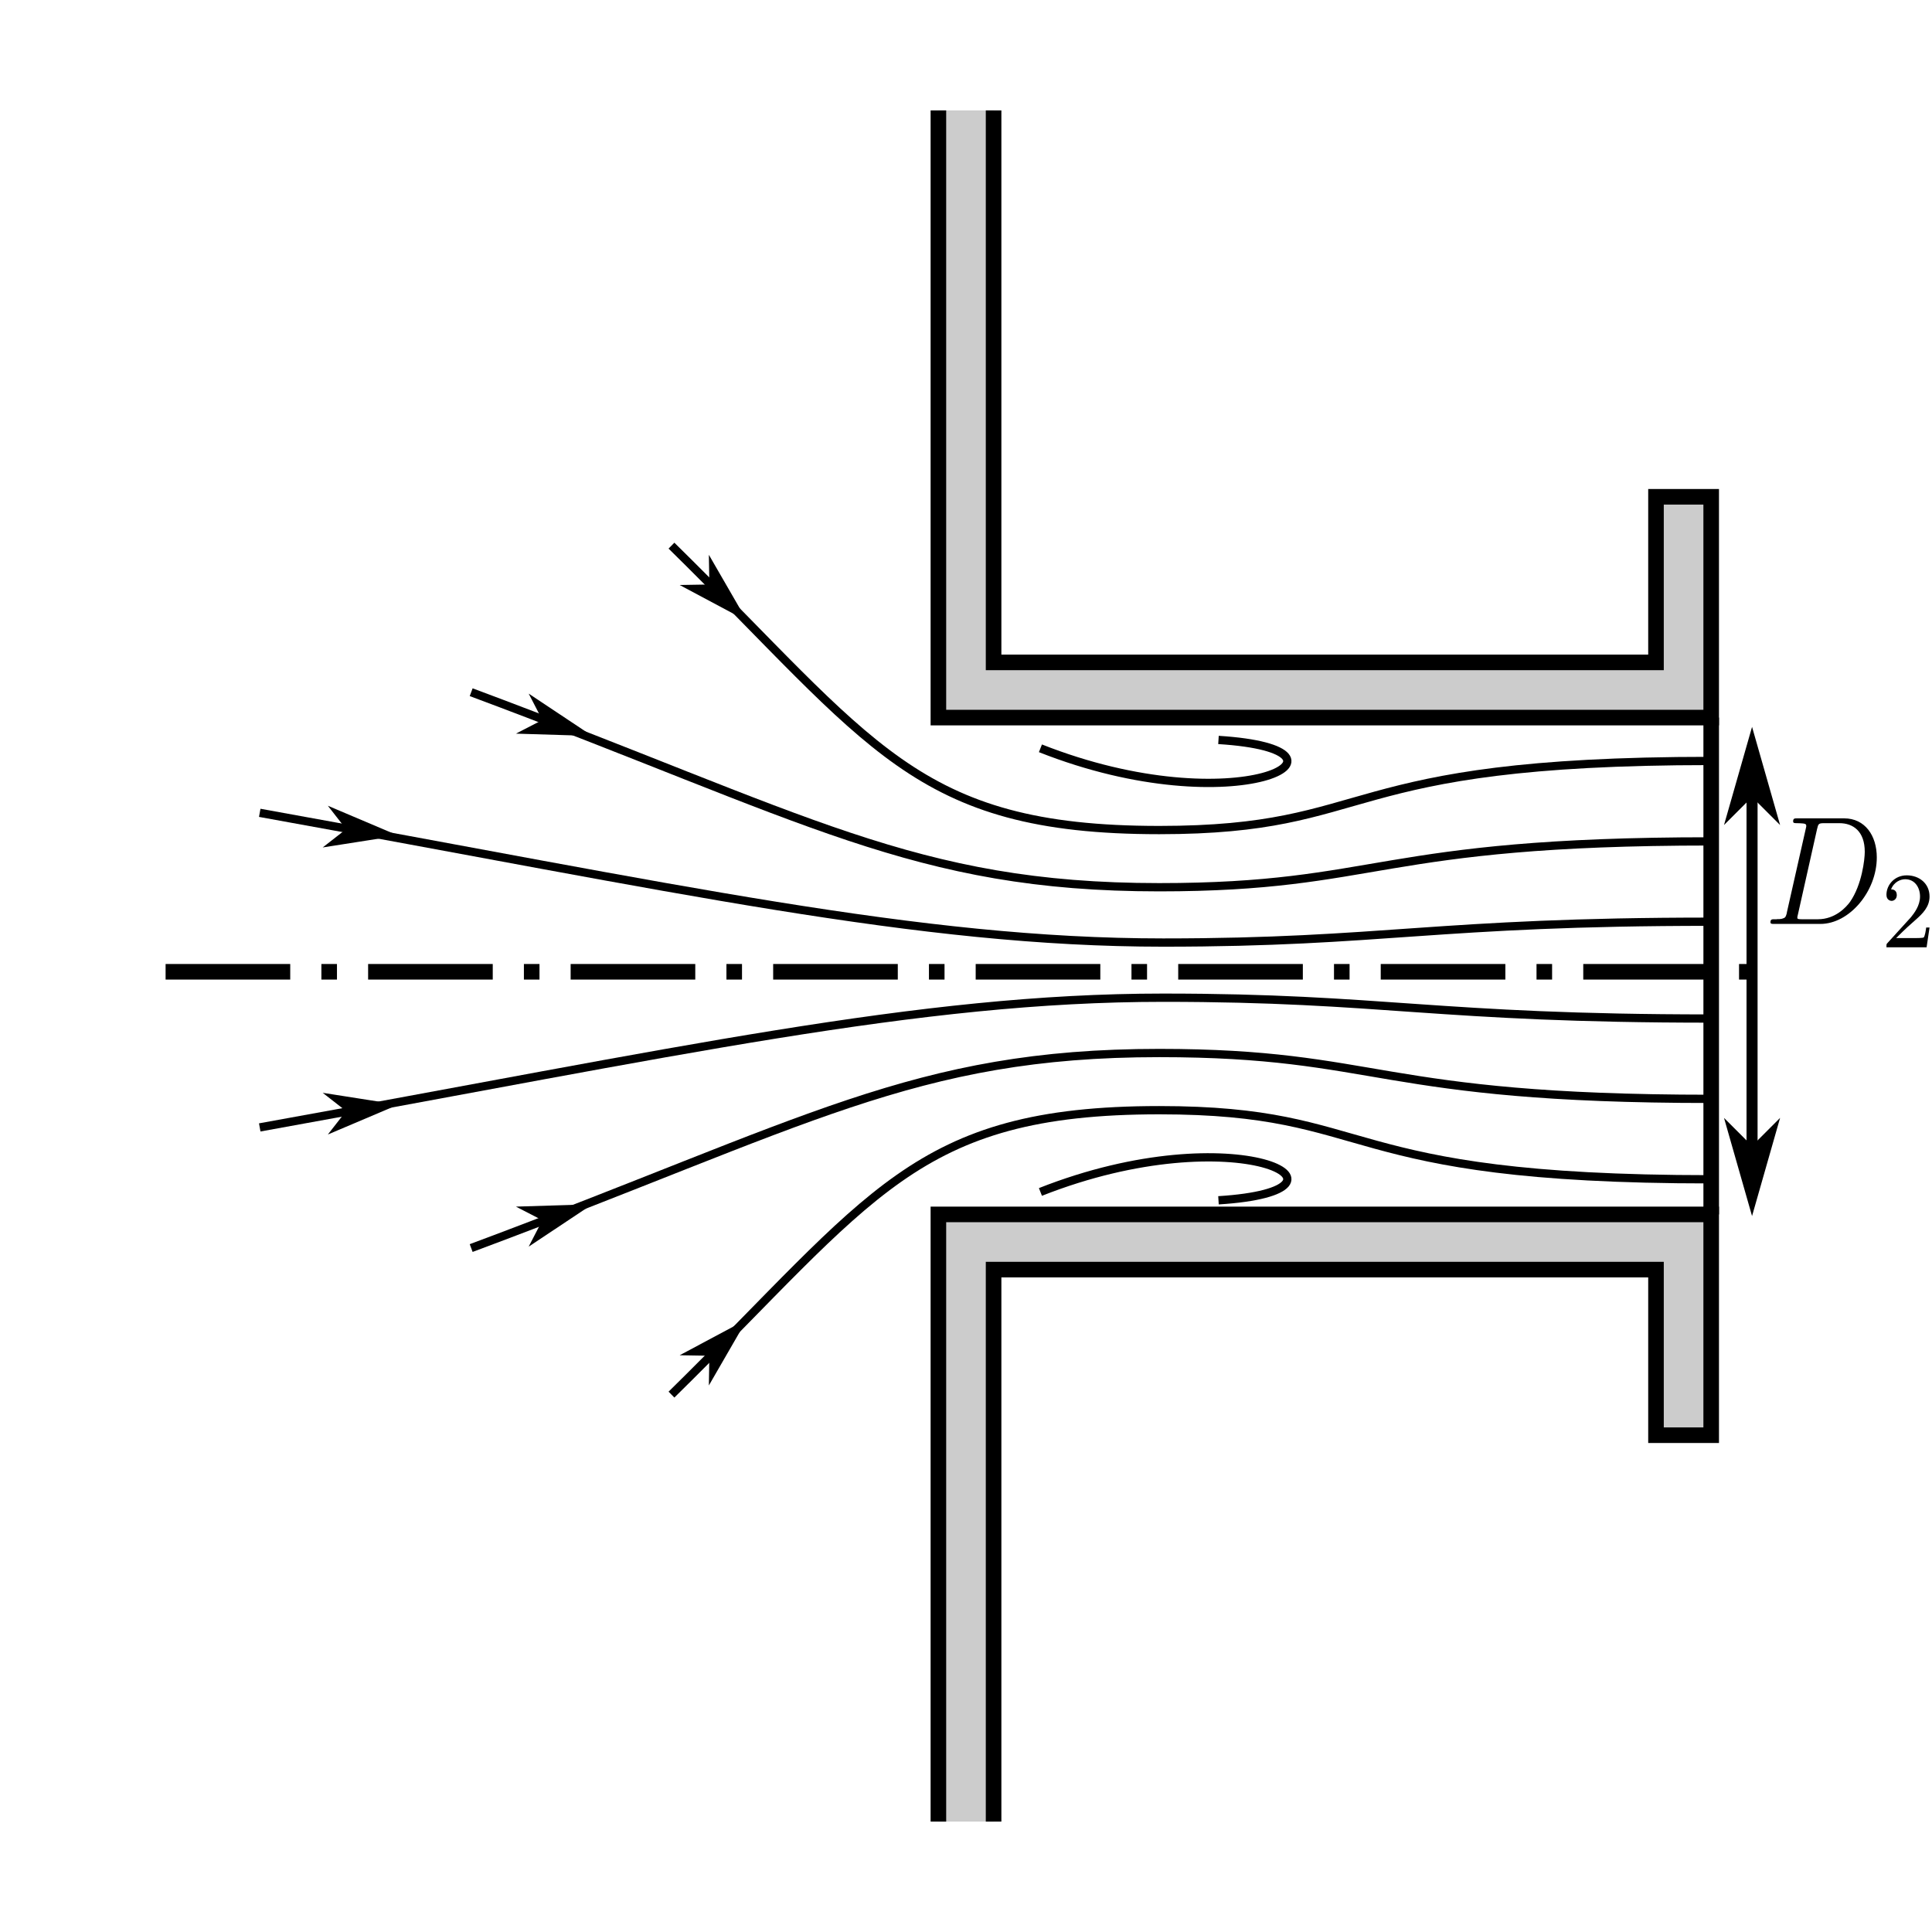
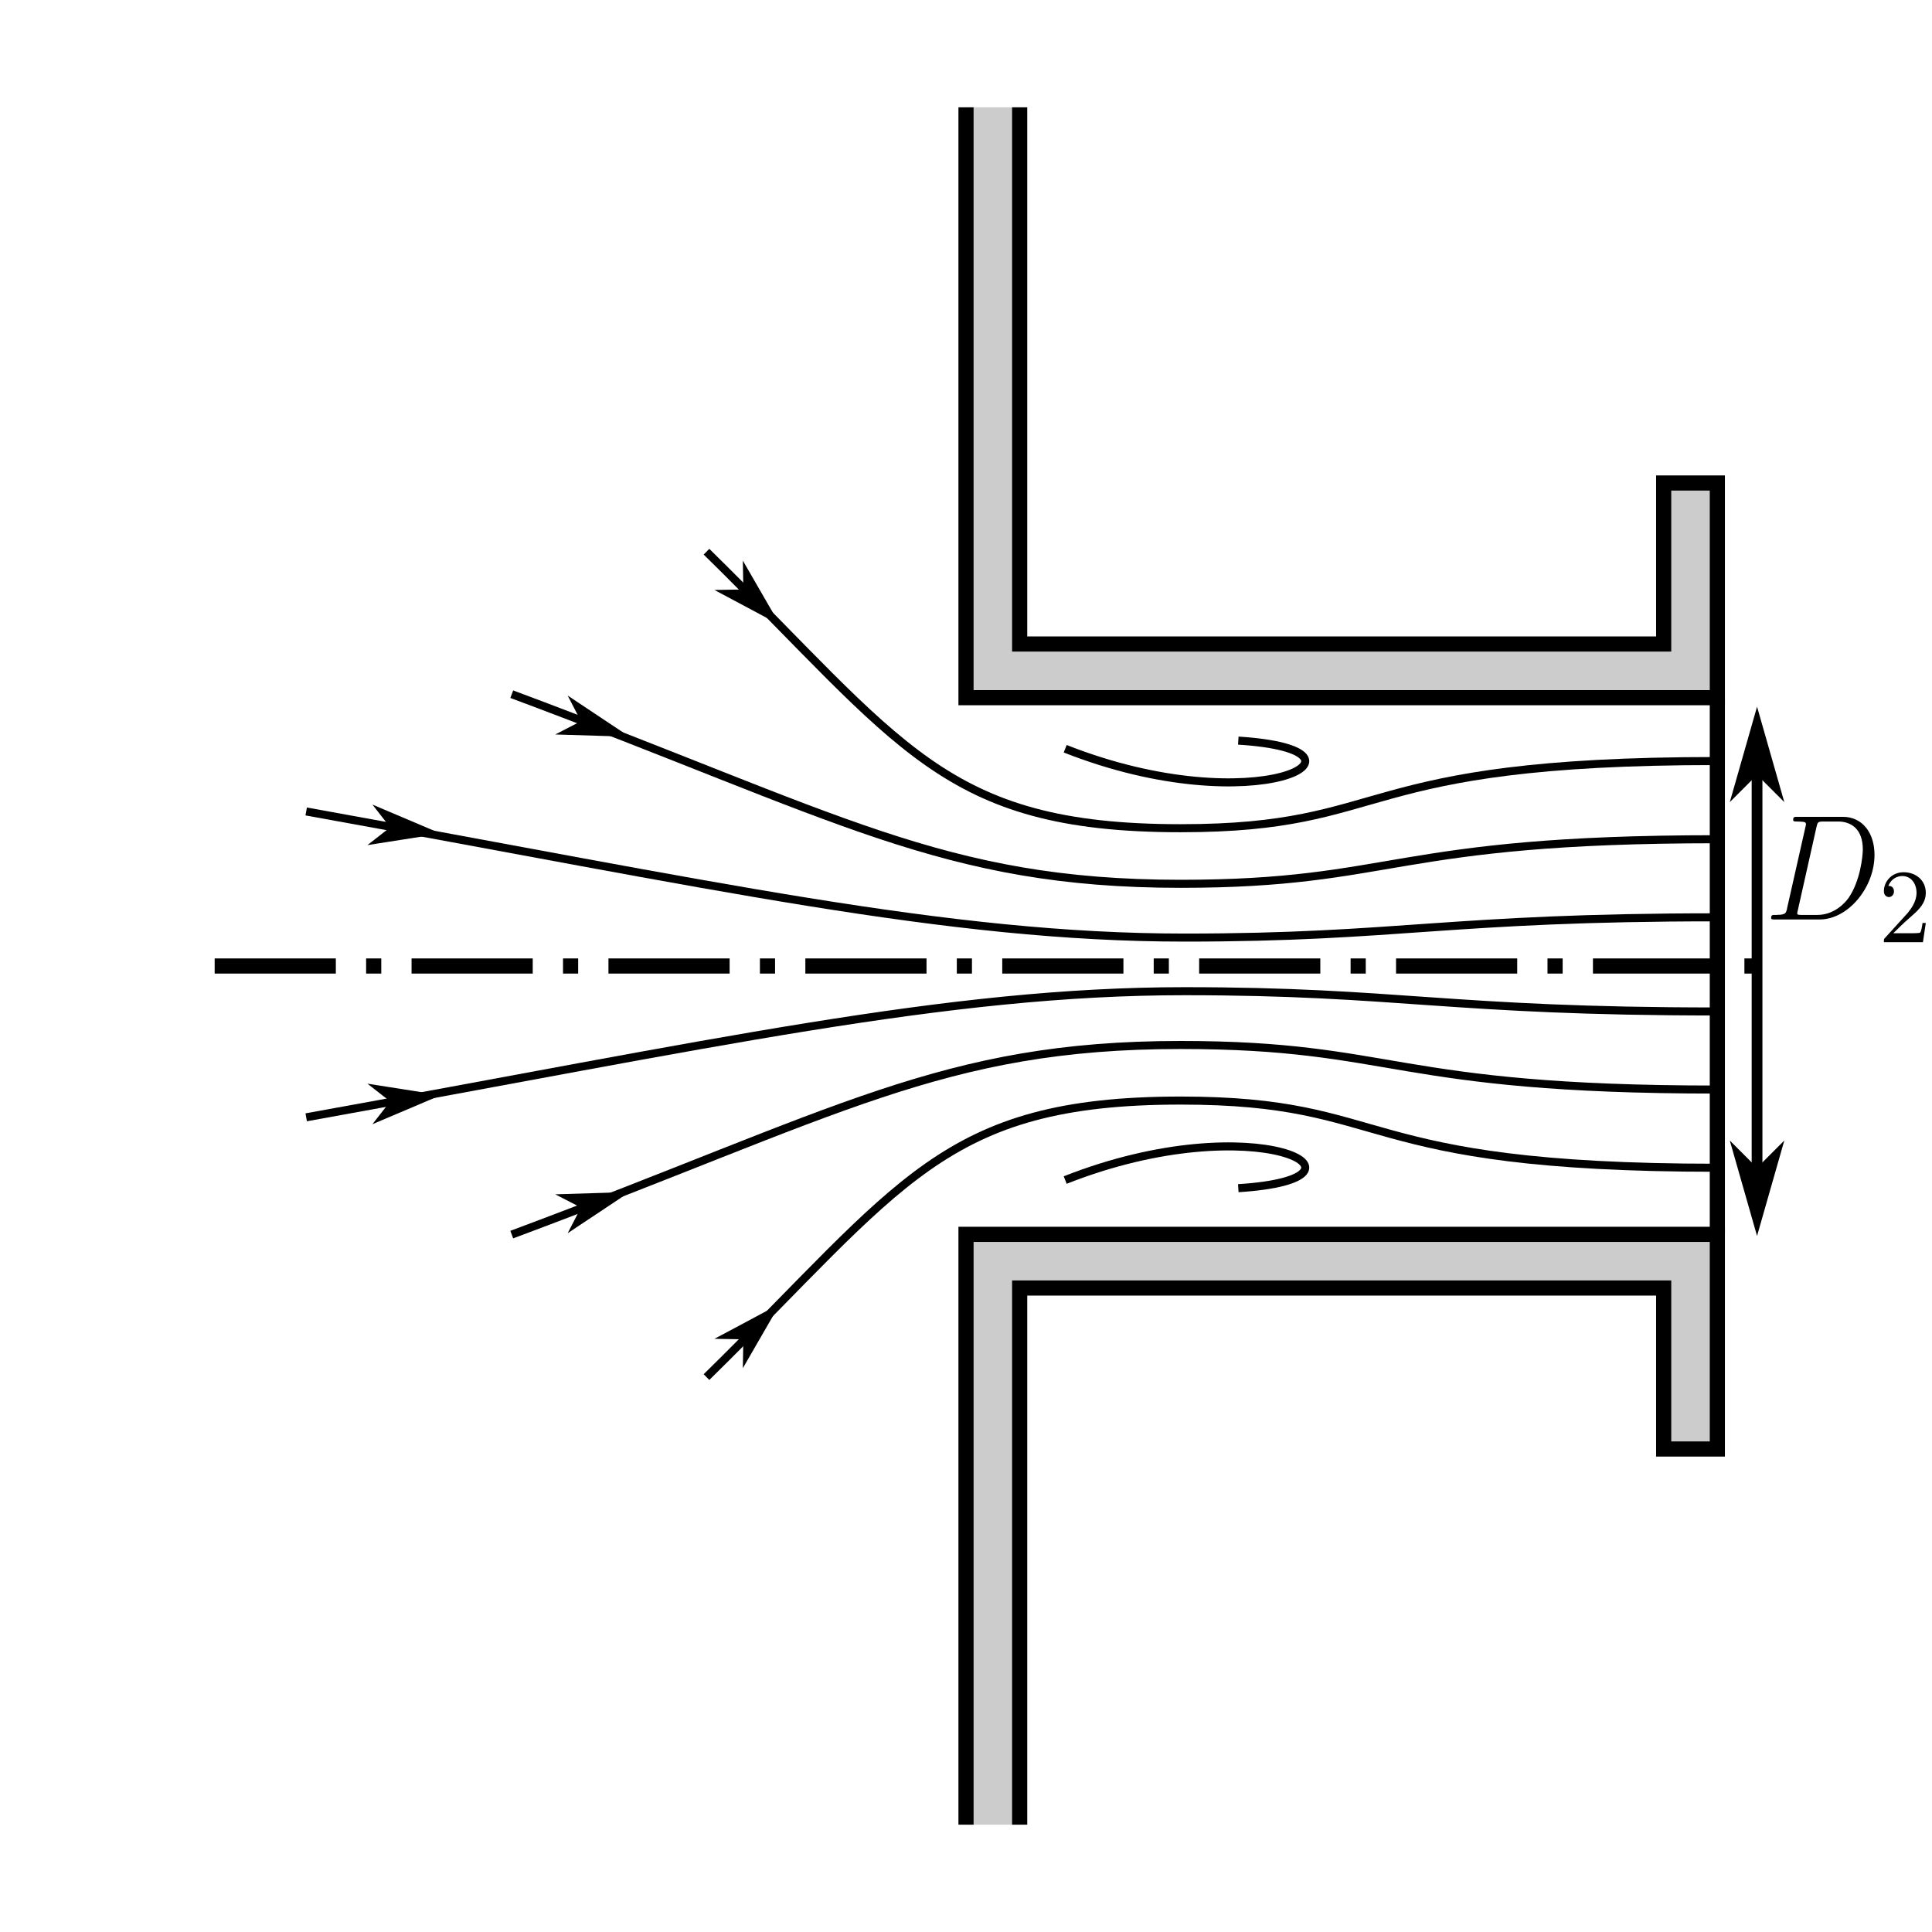
- <svg xmlns="http://www.w3.org/2000/svg" xmlns:ns1="http://www.iki.fi/pav/software/textext/" width="124.016" height="124.016" id="svg3009" version="1.1">
+ <svg xmlns="http://www.w3.org/2000/svg" xmlns:ns1="http://www.iki.fi/pav/software/textext/" width="127.559" height="127.559" id="svg3009" version="1.1">
  <defs id="defs3011">
    <marker style="overflow:visible" id="Arrow1Mstart" refX="0" refY="0" orient="auto">
      <path transform="matrix(0.4,0,0,0.4,4,0)" style="fill-rule:evenodd;stroke:#000000;stroke-width:1pt;marker-start:none" d="M 0,0 5,-5 -12.5,0 5,5 0,0 z" id="path3776" />
    </marker>
    <marker style="overflow:visible" id="Arrow1Mend" refX="0" refY="0" orient="auto">
      <path transform="matrix(-0.4,0,0,-0.4,-4,0)" style="fill-rule:evenodd;stroke:#000000;stroke-width:1pt;marker-start:none" d="M 0,0 5,-5 -12.5,0 5,5 0,0 z" id="path3779" />
    </marker>
    <marker style="overflow:visible" id="Arrow1Mstart-1" refX="0" refY="0" orient="auto">
      <path transform="matrix(0.4,0,0,0.4,4,0)" style="fill-rule:evenodd;stroke:#000000;stroke-width:1pt;marker-start:none" d="M 0,0 5,-5 -12.5,0 5,5 0,0 z" id="path3776-7" />
    </marker>
    <marker style="overflow:visible" id="Arrow1Mend-4" refX="0" refY="0" orient="auto">
      <path transform="matrix(-0.4,0,0,-0.4,-4,0)" style="fill-rule:evenodd;stroke:#000000;stroke-width:1pt;marker-start:none" d="M 0,0 5,-5 -12.5,0 5,5 0,0 z" id="path3779-0" />
    </marker>
  </defs>
-   <g transform="translate(0,-928.3465)" id="layer1">
-     <path id="path4515" d="m 112.465,1005.008 0,-28.606" style="fill:none;stroke:#000000;stroke-width:0.709;stroke-linecap:butt;stroke-linejoin:miter;stroke-miterlimit:4;stroke-opacity:1;stroke-dasharray:none;marker-start:url(#Arrow1Mstart);marker-end:url(#Arrow1Mend)" />
-     <g id="g3110" transform="matrix(0.8980453,0,0,-0.9995917,-87.36219,1694.495)" xml:space="preserve" stroke-miterlimit="10.433" font-style="normal" font-variant="normal" font-weight="normal" font-stretch="normal" font-size-adjust="none" letter-spacing="normal" word-spacing="normal" ns1:text="$D_2$" ns1:preamble="" style="font-style:normal;font-variant:normal;font-weight:normal;font-stretch:normal;letter-spacing:normal;word-spacing:normal;text-anchor:start;fill:none;stroke:#000000;stroke-linecap:butt;stroke-linejoin:miter;stroke-miterlimit:10.433;stroke-opacity:1;stroke-dasharray:none;stroke-dashoffset:0">
+   <g transform="translate(0,-924.8031)" id="layer1">
+     <path id="path4515" d="m 116.008,1005.008 0,-32.149" style="fill:none;stroke:#000000;stroke-width:0.709;stroke-linecap:butt;stroke-linejoin:miter;stroke-miterlimit:4;stroke-opacity:1;stroke-dasharray:none;marker-start:url(#Arrow1Mstart);marker-end:url(#Arrow1Mend)" />
+     <g id="g3110" transform="matrix(0.8980453,0,0,-0.9995917,-84.07142,1692.352)" xml:space="preserve" stroke-miterlimit="10.433" font-style="normal" font-variant="normal" font-weight="normal" font-stretch="normal" font-size-adjust="none" letter-spacing="normal" word-spacing="normal" ns1:text="$D_2$" ns1:preamble="" style="font-style:normal;font-variant:normal;font-weight:normal;font-stretch:normal;letter-spacing:normal;word-spacing:normal;text-anchor:start;fill:none;stroke:#000000;stroke-linecap:butt;stroke-linejoin:miter;stroke-miterlimit:10.433;stroke-opacity:1;stroke-dasharray:none;stroke-dashoffset:0">
      <path style="fill:#000000;stroke-width:0" d="m 225.01,707.9 -0.01,-0.04 0,-0.03 -0.01,-0.03 -0.01,-0.03 -0.01,-0.03 -0.01,-0.03 -0.01,-0.02 -0.01,-0.03 -0.01,-0.02 -0.01,-0.02 -0.01,-0.02 -0.02,-0.02 -0.01,-0.02 -0.02,-0.01 -0.02,-0.02 -0.02,-0.01 -0.02,-0.01 -0.03,-0.01 -0.03,-0.01 -0.03,-0.01 -0.03,-0.01 -0.02,0 -0.01,-0.01 -0.02,0 -0.02,0 -0.02,-0.01 -0.02,0 -0.02,0 -0.03,0 -0.02,-0.01 -0.02,0 -0.03,0 -0.03,0 -0.02,0 -0.03,0 -0.03,0 -0.03,0 -0.03,-0.01 -0.03,0 -0.04,0 -0.03,0 -0.03,0 -0.04,0 c -0.17,0 -0.28,0 -0.28,-0.19 0,-0.11 0.09,-0.11 0.28,-0.11 h 3.29 l -0.18,0.3 h -1.12 c -0.14,0 -0.16,0 -0.22,0.01 -0.1,0.01 -0.13,0.02 -0.13,0.1 0,0.03 0,0.05 0.05,0.23 l 1.36,5.45 c 0.09,0.35 0.11,0.38 0.54,0.38 h 1.06 c 0.98,0 1.81,-0.52 1.81,-1.84 0,-0.48 -0.2,-2.11 -1.05,-3.21 -0.29,-0.36 -1.07,-1.12 -2.3,-1.12 l 0.18,-0.3 c 2.07,0 4.03,2.09 4.03,4.27 0,1.4 -0.84,2.51 -2.34,2.51 h -3.34 c -0.19,0 -0.3,0 -0.3,-0.19 0,-0.12 0.09,-0.12 0.29,-0.12 0.13,0 0.31,-0.01 0.43,-0.02 0.16,-0.02 0.22,-0.05 0.22,-0.16 0,-0.04 -0.01,-0.07 -0.04,-0.19 z" id="path3112" />
      <path style="fill:#000000;stroke-width:0" d="m 235.2,706.9 h -0.24 c -0.02,-0.16 -0.09,-0.57 -0.18,-0.64 -0.06,-0.04 -0.59,-0.04 -0.69,-0.04 h -1.28 c 0.73,0.65 0.97,0.84 1.39,1.17 0.52,0.41 1,0.84 1,1.5 0,0.84 -0.74,1.36 -1.63,1.36 -0.87,0 -1.45,-0.61 -1.45,-1.25 0,-0.35 0.3,-0.39 0.37,-0.39 0.16,0 0.37,0.12 0.37,0.37 0,0.13 -0.05,0.37 -0.41,0.37 0.21,0.49 0.69,0.65 1.01,0.65 0.7,0 1.06,-0.54 1.06,-1.11 0,-0.6 -0.43,-1.08 -0.65,-1.33 l -1.68,-1.66 c -0.07,-0.06 -0.07,-0.07 -0.07,-0.27 h 2.87 z" id="path3114" />
    </g>
-     <path style="fill:none;stroke:#000000;stroke-width:1;stroke-linecap:butt;stroke-linejoin:miter;stroke-miterlimit:4;stroke-opacity:1;stroke-dasharray:8, 2, 1, 2;stroke-dashoffset:0" d="m 10.63,990.726 102.756,0" id="path3848" />
-     <path style="fill:#cccccc;stroke:#000000;stroke-width:1px;stroke-linecap:butt;stroke-linejoin:miter;stroke-opacity:1" d="m 60.236,935.433 -4e-6,38.976 49.606,0 0,-14.173 -3.543,0 0,10.63 -42.52,0 4e-6,-35.433" id="path3033" />
-     <path id="path3035" d="m 60.236,1045.276 2e-6,-38.976 49.606,0 0,14.173 -3.543,0 0,-10.63 -42.52,0 10e-7,35.433" style="fill:#cccccc;stroke:#000000;stroke-width:1px;stroke-linecap:butt;stroke-linejoin:miter;stroke-opacity:1" />
-     <path style="fill:none;stroke:#000000;stroke-width:1px;stroke-linecap:butt;stroke-linejoin:miter;stroke-opacity:1" d="m 109.843,46.063 0,31.89" id="path3837" transform="translate(0,928.3465)" />
+     <path style="fill:none;stroke:#000000;stroke-width:1;stroke-linecap:butt;stroke-linejoin:miter;stroke-miterlimit:4;stroke-opacity:1;stroke-dasharray:8, 2, 1, 2;stroke-dashoffset:0" d="m 14.173,988.583 102.756,0" id="path3848" />
+     <path style="fill:#cccccc;stroke:#000000;stroke-width:1px;stroke-linecap:butt;stroke-linejoin:miter;stroke-opacity:1" d="m 63.78,931.89 -4e-6,38.976 49.606,0 0,-14.173 -3.543,0 0,10.63 -42.52,0 4e-6,-35.433" id="path3033" />
+     <path id="path3035" d="m 63.78,1045.276 2e-6,-38.976 49.606,0 0,14.173 -3.543,0 0,-10.63 -42.52,0 10e-7,35.433" style="fill:#cccccc;stroke:#000000;stroke-width:1px;stroke-linecap:butt;stroke-linejoin:miter;stroke-opacity:1" />
+     <path style="fill:none;stroke:#000000;stroke-width:1px;stroke-linecap:butt;stroke-linejoin:miter;stroke-opacity:1" d="m 113.386,970.866 0,35.433" id="path3837" />
  </g>
-   <g id="layer2">
-     <g id="g4134" transform="translate(0,-0.2678571)">
+   <g id="layer2" transform="translate(0,3.543303)">
+     <g id="g4134" transform="translate(3.543313,-2.410709)">
      <g style="stroke-width:0.531;stroke-miterlimit:4;stroke-dasharray:none" transform="translate(0,-0.3571429)" id="g3845">
        <path style="fill:none;stroke:#000000;stroke-width:0.531;stroke-linecap:butt;stroke-linejoin:miter;stroke-miterlimit:4;stroke-opacity:1;stroke-dasharray:none" d="m 30.245,45.058 c 21.561,8.036 28.445,12.519 44.165,12.519 14.173,0 13.967,-2.943 35.433,-2.943" id="path3041" />
        <path id="path3839" d="m 43.102,35.65 c 12.914,12.679 15.588,18.257 31.308,18.257 14.173,0 11.109,-4.436 35.433,-4.436" style="fill:none;stroke:#000000;stroke-width:0.531;stroke-linecap:butt;stroke-linejoin:miter;stroke-miterlimit:4;stroke-opacity:1;stroke-dasharray:none" />
        <path style="fill:none;stroke:#000000;stroke-width:0.531;stroke-linecap:butt;stroke-linejoin:miter;stroke-miterlimit:4;stroke-opacity:1;stroke-dasharray:none" d="m 16.673,52.801 c 26.739,4.821 42.269,8.327 57.989,8.327 14.173,0 17.464,-1.338 35.181,-1.338" id="path3841" />
        <path style="fill:none;stroke:#000000;stroke-width:0.531;stroke-linecap:butt;stroke-linejoin:miter;stroke-miterlimit:4;stroke-opacity:1;stroke-dasharray:none" d="m 66.786,48.659 c 12.642,4.993 21.63,0.102 11.429,-0.536" id="path3843" />
      </g>
      <path id="path3861" d="m 22.442,53.52 2.083,0.257" style="fill:none;stroke:#000000;stroke-width:0.531;stroke-linecap:butt;stroke-linejoin:miter;stroke-miterlimit:4;stroke-opacity:1;stroke-dasharray:none;marker-end:url(#Arrow1Mend-4)" />
      <path id="path4053" d="m 35.032,46.556 1.994,0.636" style="fill:none;stroke:#000000;stroke-width:0.531;stroke-linecap:butt;stroke-linejoin:miter;stroke-miterlimit:4;stroke-opacity:1;stroke-dasharray:none;marker-end:url(#Arrow1Mend-4)" />
      <path style="fill:none;stroke:#000000;stroke-width:0.531;stroke-linecap:butt;stroke-linejoin:miter;stroke-miterlimit:4;stroke-opacity:1;stroke-dasharray:none;marker-end:url(#Arrow1Mend-4)" d="m 45.657,37.906 1.548,1.497" id="path4055" />
    </g>
-     <g id="g4144" transform="matrix(1,0,0,-1,0,124.8136)">
+     <g id="g4144" transform="matrix(1,0,0,-1,3.543313,122.6708)">
      <g id="g4146" transform="translate(0,-0.3571429)" style="stroke-width:0.531;stroke-miterlimit:4;stroke-dasharray:none">
        <path id="path4148" d="m 30.245,45.058 c 21.561,8.036 28.445,12.519 44.165,12.519 14.173,0 13.967,-2.943 35.433,-2.943" style="fill:none;stroke:#000000;stroke-width:0.531;stroke-linecap:butt;stroke-linejoin:miter;stroke-miterlimit:4;stroke-opacity:1;stroke-dasharray:none" />
        <path style="fill:none;stroke:#000000;stroke-width:0.531;stroke-linecap:butt;stroke-linejoin:miter;stroke-miterlimit:4;stroke-opacity:1;stroke-dasharray:none" d="m 43.102,35.65 c 12.914,12.679 15.588,18.257 31.308,18.257 14.173,0 11.109,-4.436 35.433,-4.436" id="path4150" />
        <path id="path4152" d="m 16.673,52.801 c 26.739,4.821 42.269,8.327 57.989,8.327 14.173,0 17.464,-1.338 35.181,-1.338" style="fill:none;stroke:#000000;stroke-width:0.531;stroke-linecap:butt;stroke-linejoin:miter;stroke-miterlimit:4;stroke-opacity:1;stroke-dasharray:none" />
        <path id="path4154" d="m 66.786,48.659 c 12.642,4.993 21.63,0.102 11.429,-0.536" style="fill:none;stroke:#000000;stroke-width:0.531;stroke-linecap:butt;stroke-linejoin:miter;stroke-miterlimit:4;stroke-opacity:1;stroke-dasharray:none" />
      </g>
      <path style="fill:none;stroke:#000000;stroke-width:0.531;stroke-linecap:butt;stroke-linejoin:miter;stroke-miterlimit:4;stroke-opacity:1;stroke-dasharray:none;marker-end:url(#Arrow1Mend-4)" d="m 22.442,53.52 2.083,0.257" id="path4156" />
      <path style="fill:none;stroke:#000000;stroke-width:0.531;stroke-linecap:butt;stroke-linejoin:miter;stroke-miterlimit:4;stroke-opacity:1;stroke-dasharray:none;marker-end:url(#Arrow1Mend-4)" d="m 35.032,46.556 1.994,0.636" id="path4158" />
      <path id="path4160" d="m 45.657,37.906 1.548,1.497" style="fill:none;stroke:#000000;stroke-width:0.531;stroke-linecap:butt;stroke-linejoin:miter;stroke-miterlimit:4;stroke-opacity:1;stroke-dasharray:none;marker-end:url(#Arrow1Mend-4)" />
    </g>
  </g>
</svg>
